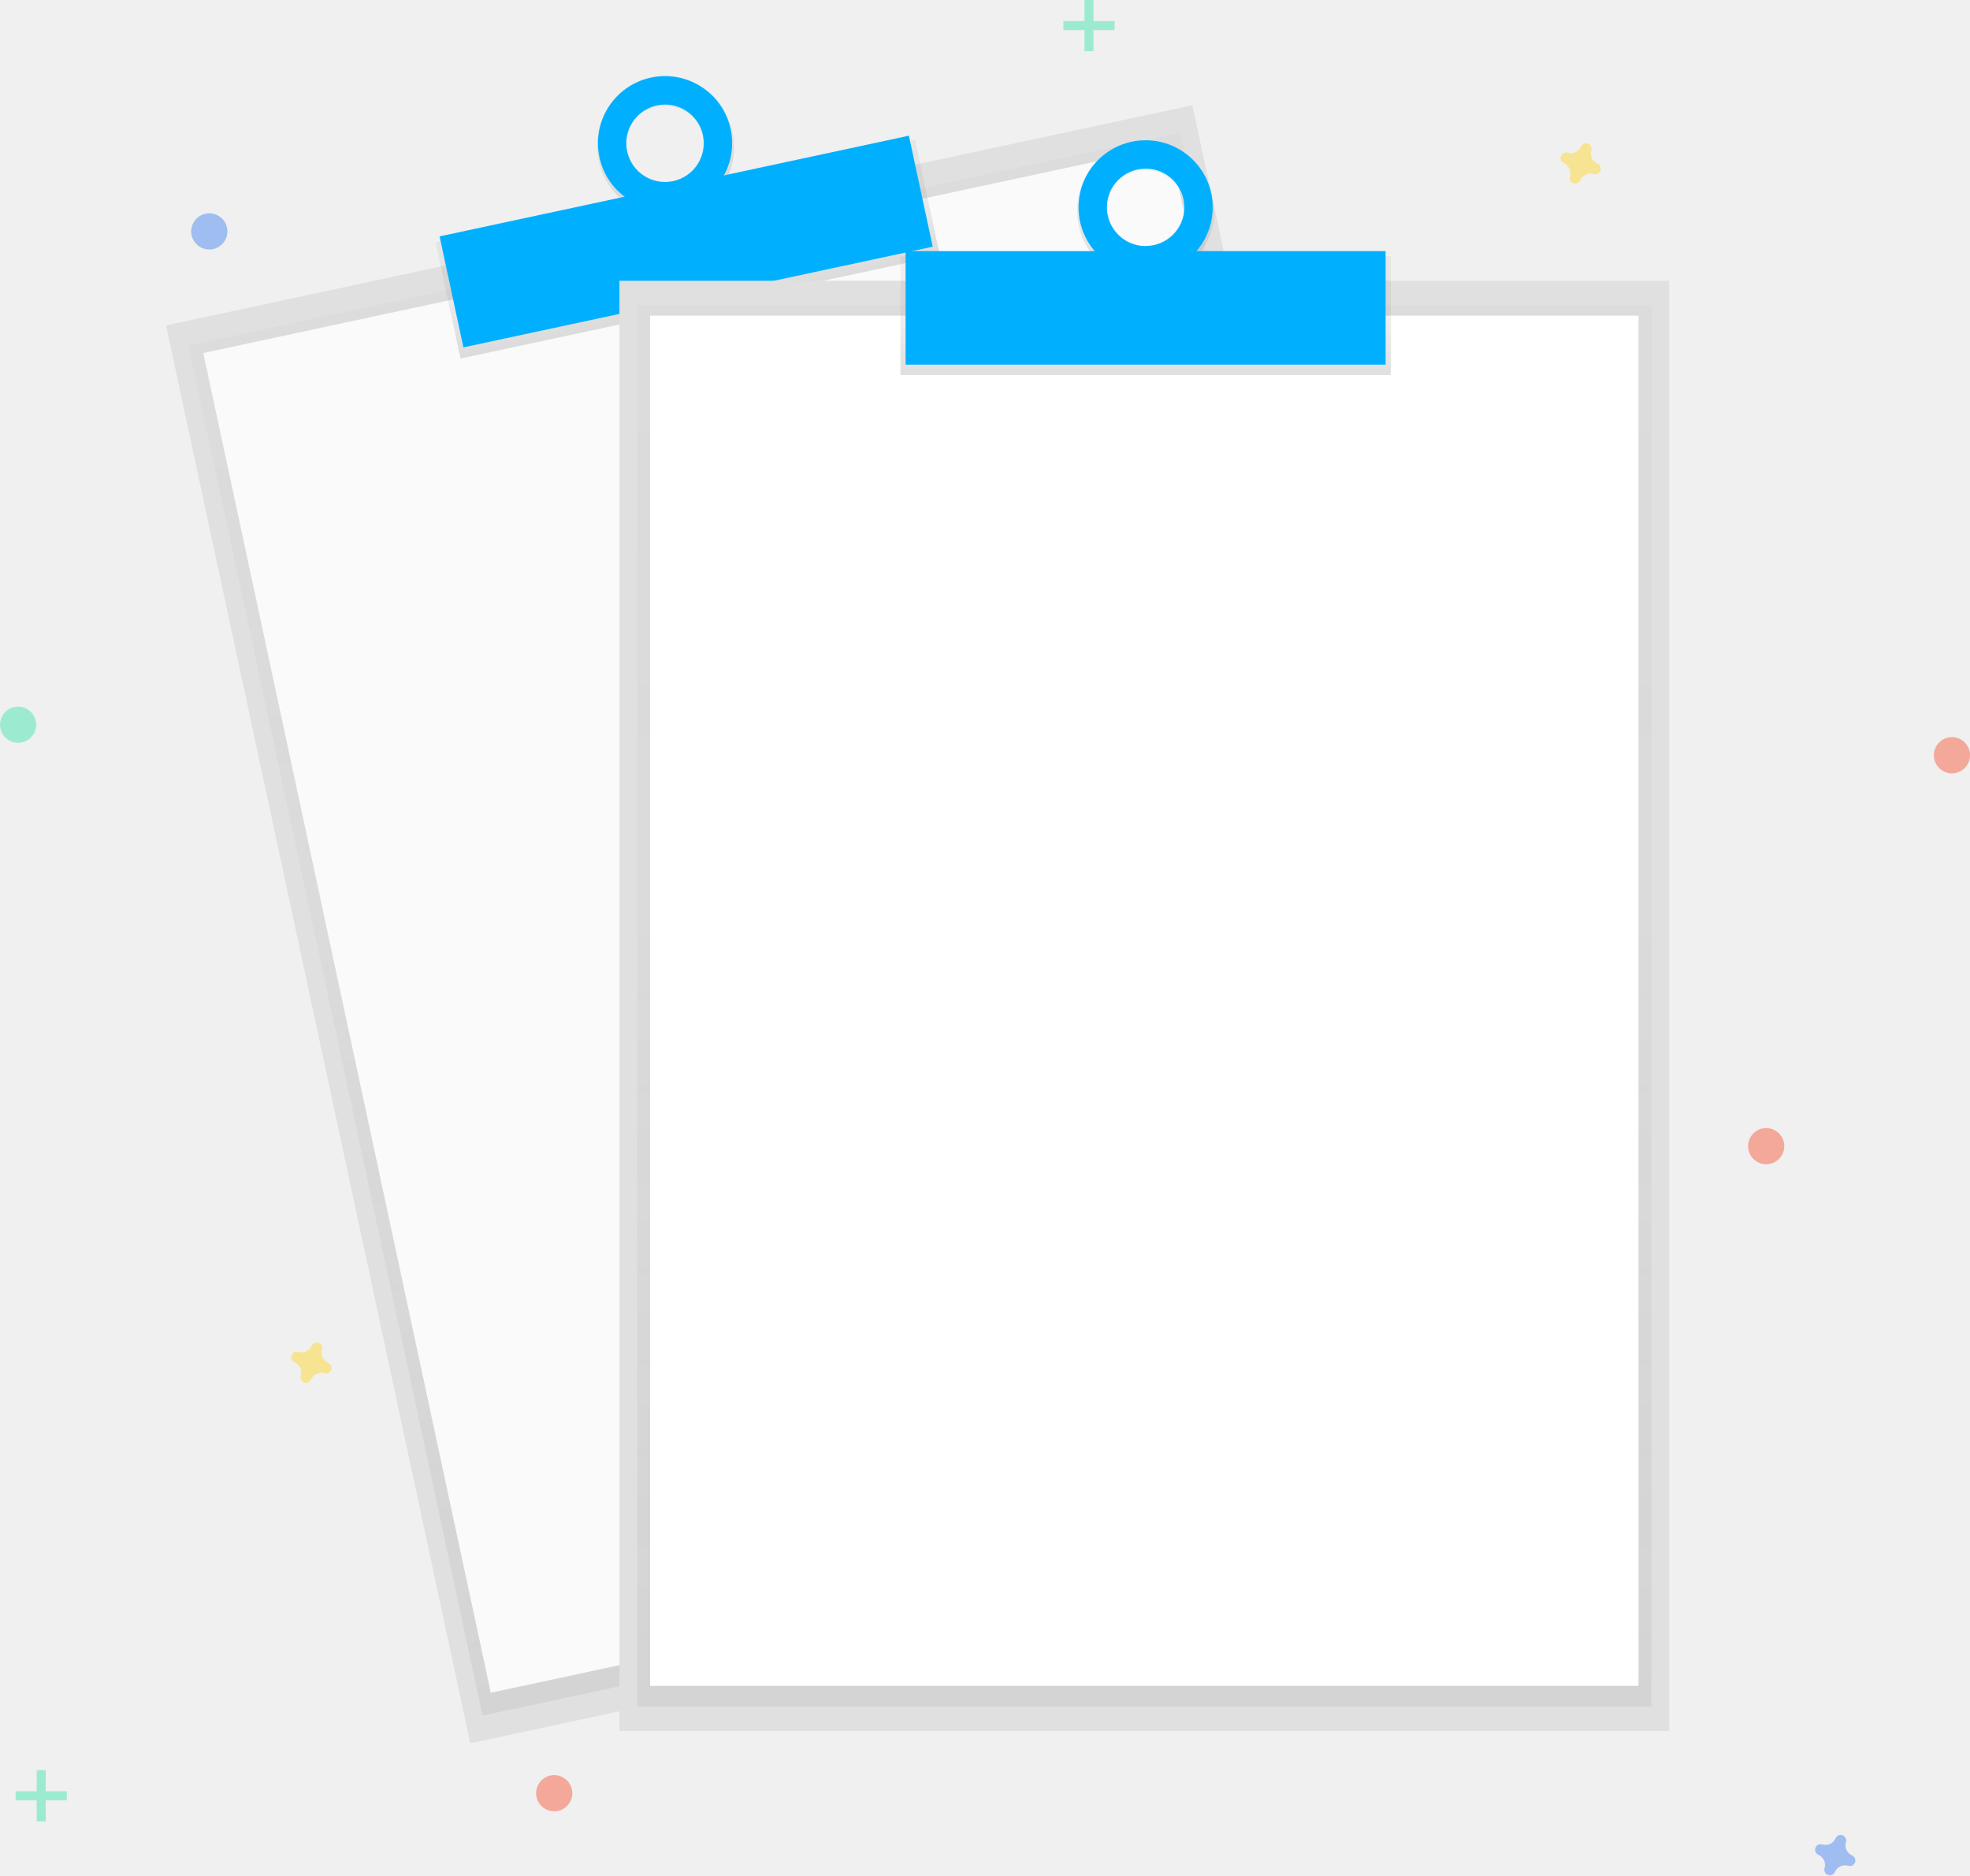
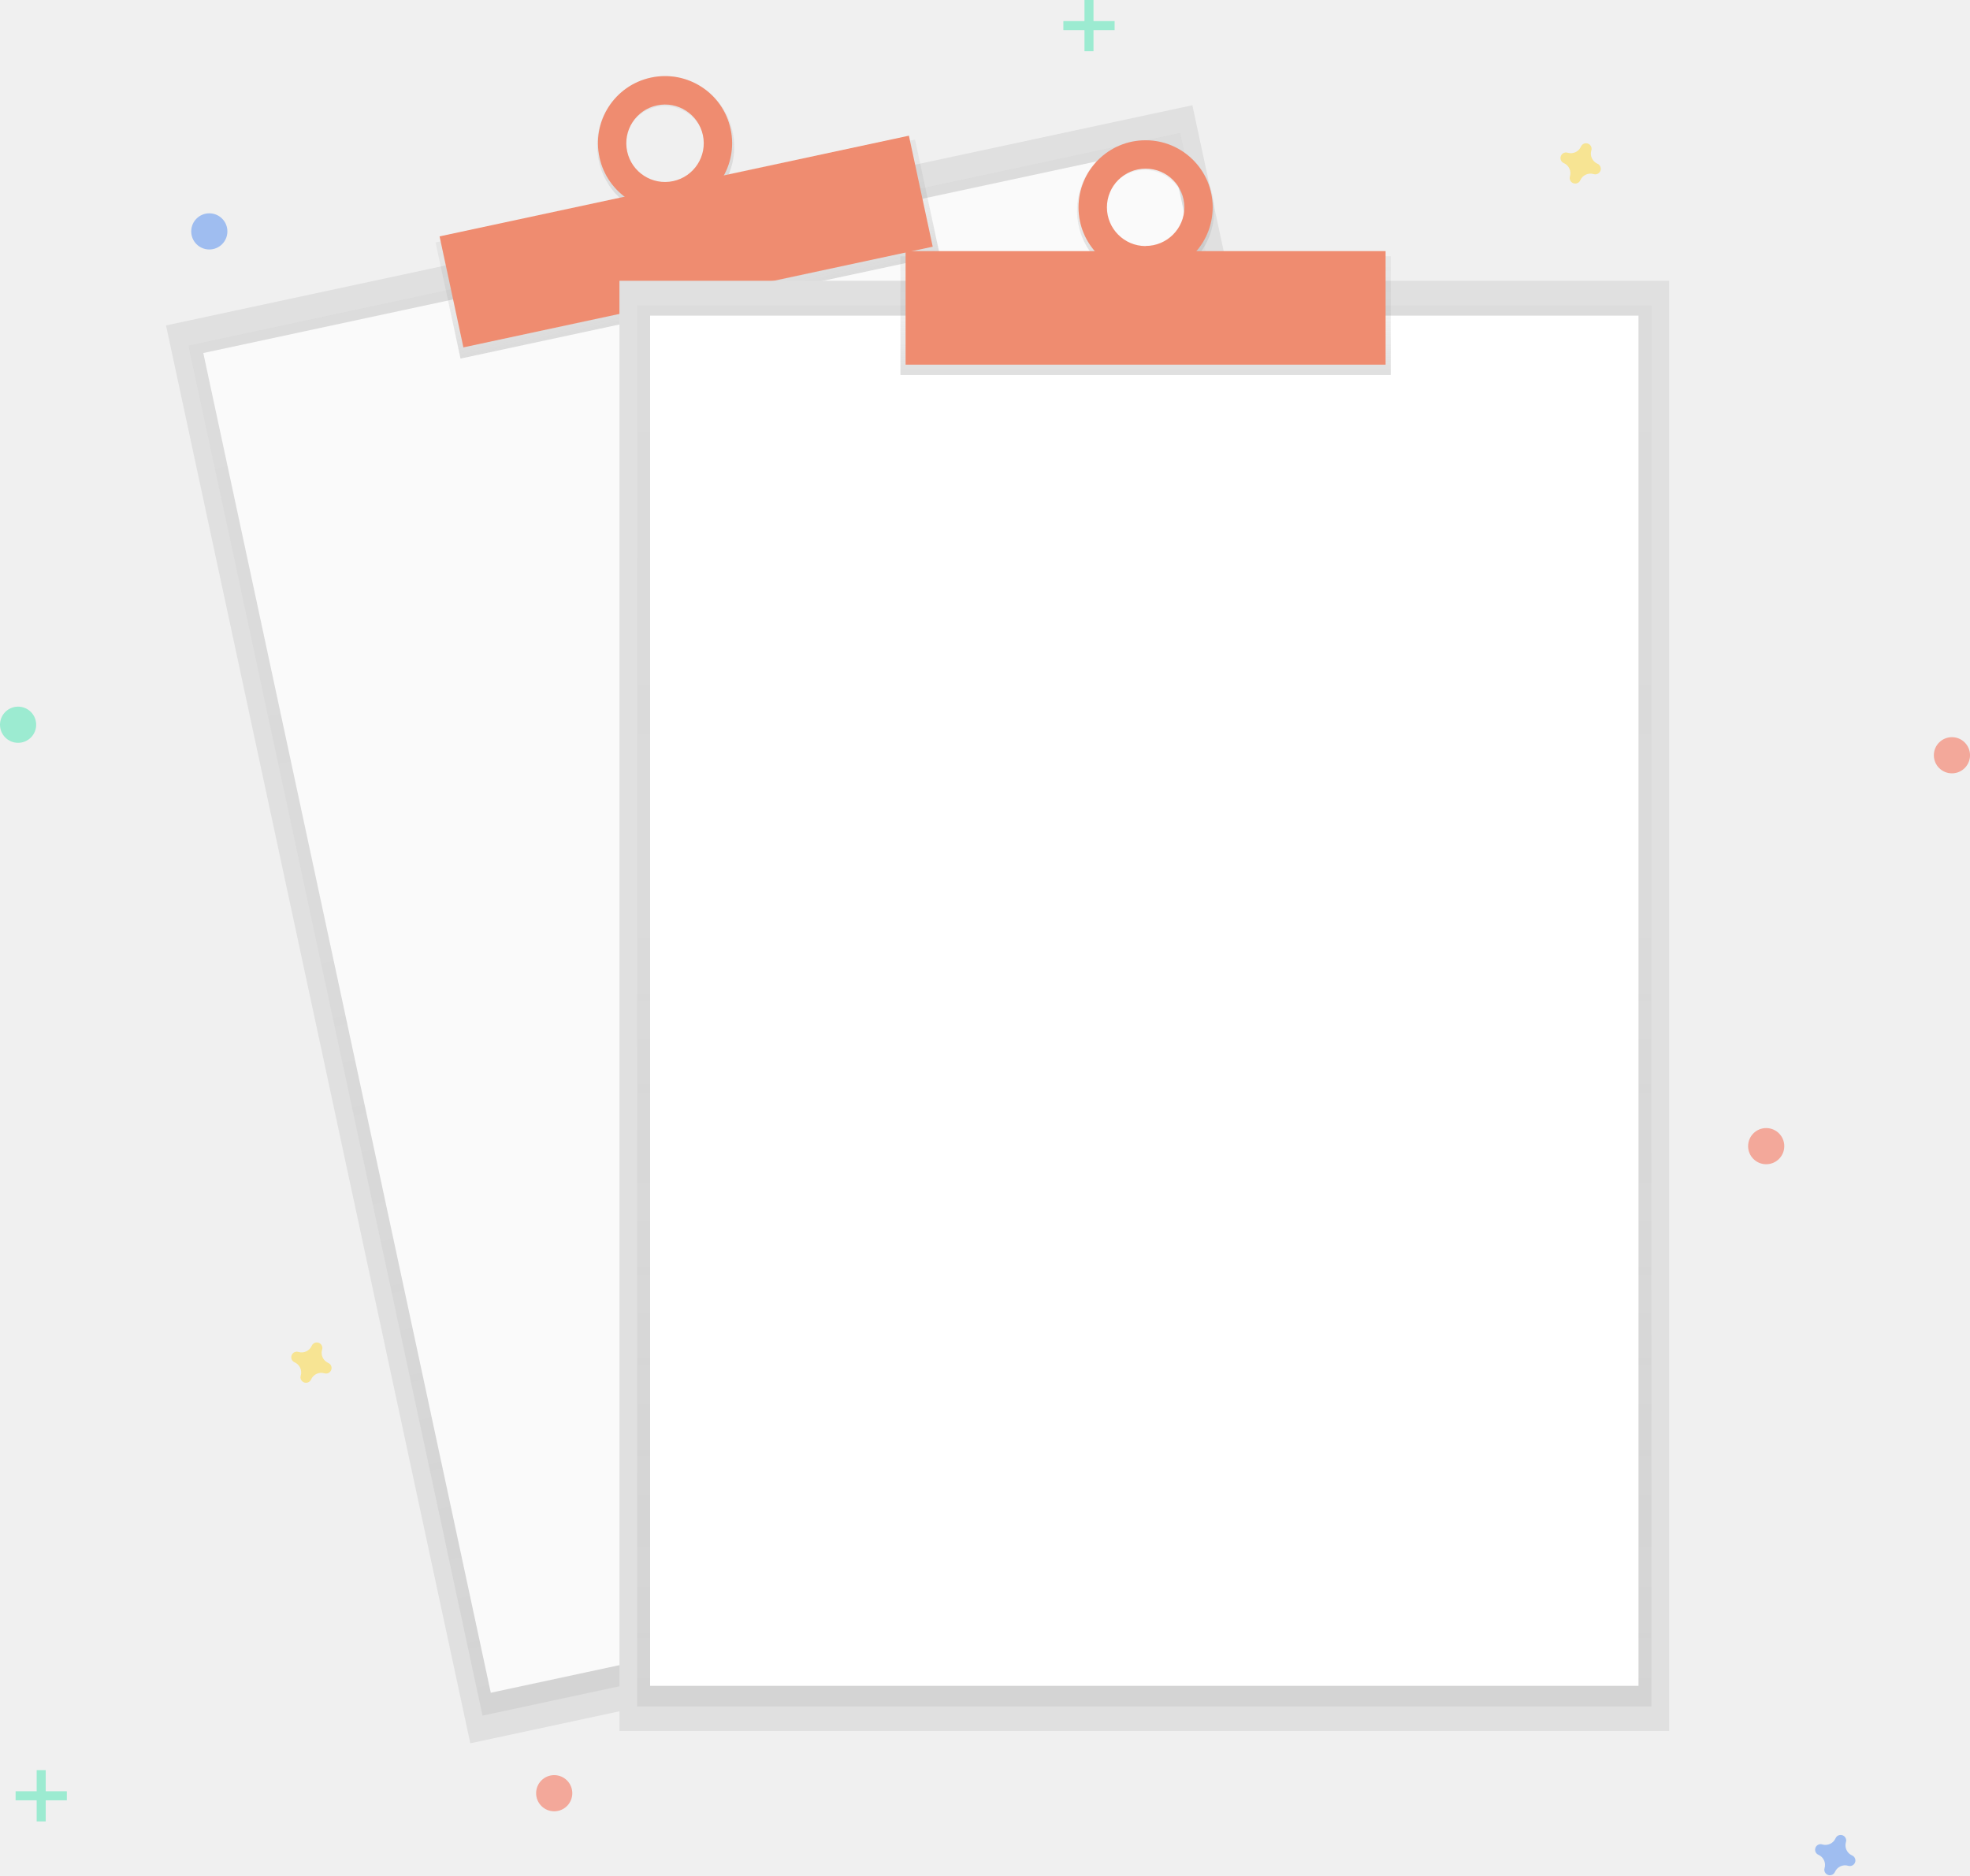
<svg xmlns="http://www.w3.org/2000/svg" xmlns:xlink="http://www.w3.org/1999/xlink" id="f20e0c25-d928-42cc-98d1-13cc230663ea" data-name="Layer 1" width="820.16" height="780.81" viewBox="0 0 820.16 780.81">
  <defs>
    <linearGradient id="07332201-7176-49c2-9908-6dc4a39c4716" x1="539.63" y1="734.6" x2="539.63" y2="151.19" gradientTransform="translate(-3.62 1.57)" gradientUnits="userSpaceOnUse">
      <stop offset="0" stop-color="gray" stop-opacity="0.25" />
      <stop offset="0.54" stop-color="gray" stop-opacity="0.12" />
      <stop offset="1" stop-color="gray" stop-opacity="0.1" />
    </linearGradient>
    <linearGradient id="0ee1ab3f-7ba2-4205-9d4a-9606ad702253" x1="540.17" y1="180.2" x2="540.17" y2="130.75" gradientTransform="translate(-63.92 7.85)" xlink:href="#07332201-7176-49c2-9908-6dc4a39c4716" />
    <linearGradient id="abca9755-bed1-4a97-b027-7f02ee3ffa09" x1="540.17" y1="140.86" x2="540.17" y2="82.43" gradientTransform="translate(-84.51 124.6) rotate(-12.11)" xlink:href="#07332201-7176-49c2-9908-6dc4a39c4716" />
    <linearGradient id="2632d424-e666-4ee4-9508-a494957e14ab" x1="476.4" y1="710.53" x2="476.4" y2="127.12" gradientTransform="matrix(1, 0, 0, 1, 0, 0)" xlink:href="#07332201-7176-49c2-9908-6dc4a39c4716" />
    <linearGradient id="97571ef7-1c83-4e06-b701-c2e47e77dca3" x1="476.94" y1="156.13" x2="476.94" y2="106.68" gradientTransform="matrix(1, 0, 0, 1, 0, 0)" xlink:href="#07332201-7176-49c2-9908-6dc4a39c4716" />
    <linearGradient id="7d32e13e-a0c7-49c4-af0e-066a2f8cb76e" x1="666.86" y1="176.39" x2="666.86" y2="117.95" gradientTransform="matrix(1, 0, 0, 1, 0, 0)" xlink:href="#07332201-7176-49c2-9908-6dc4a39c4716" />
  </defs>
  <rect x="317.5" y="142.55" width="437.02" height="603.82" transform="translate(-271.22 62.72) rotate(-12.11)" fill="#e0e0e0" />
  <g opacity="0.5">
    <rect x="324.89" y="152.76" width="422.25" height="583.41" transform="translate(-271.22 62.72) rotate(-12.11)" fill="url(#07332201-7176-49c2-9908-6dc4a39c4716)" />
  </g>
  <rect x="329.81" y="157.1" width="411.5" height="570.52" transform="translate(-270.79 62.58) rotate(-12.11)" fill="#fafafa" />
  <rect x="374.18" y="138.6" width="204.14" height="49.45" transform="translate(-213.58 43.93) rotate(-12.11)" fill="url(#0ee1ab3f-7ba2-4205-9d4a-9606ad702253)" />
  <path d="M460.93,91.9c-15.41,3.31-25.16,18.78-21.77,34.55s18.62,25.89,34,22.58,25.16-18.78,21.77-34.55S476.34,88.59,460.93,91.9ZM470.6,137A16.86,16.86,0,1,1,483.16,117,16.66,16.66,0,0,1,470.6,137Z" transform="translate(-189.92 -59.59)" fill="url(#abca9755-bed1-4a97-b027-7f02ee3ffa09)" />
-   <rect x="375.66" y="136.55" width="199.84" height="47.27" transform="translate(-212.94 43.72) rotate(-12.11)" fill="#00b0ff" />
-   <path d="M460.93,91.9a27.93,27.93,0,1,0,33.17,21.45A27.93,27.93,0,0,0,460.93,91.9ZM470.17,135a16.12,16.12,0,1,1,12.38-19.14A16.12,16.12,0,0,1,470.17,135Z" transform="translate(-189.92 -59.59)" fill="#00b0ff" />
+   <rect x="375.66" y="136.55" width="199.84" height="47.27" transform="translate(-212.94 43.72) rotate(-12.11)" fill="#ef8c70" />
+   <path d="M460.93,91.9a27.93,27.93,0,1,0,33.17,21.45A27.93,27.93,0,0,0,460.93,91.9ZM470.17,135a16.12,16.12,0,1,1,12.38-19.14A16.12,16.12,0,0,1,470.17,135Z" transform="translate(-189.92 -59.59)" fill="#ef8c70" />
  <rect x="257.89" y="116.91" width="437.02" height="603.82" fill="#e0e0e0" />
  <g opacity="0.5">
    <rect x="265.28" y="127.12" width="422.25" height="583.41" fill="url(#2632d424-e666-4ee4-9508-a494957e14ab)" />
  </g>
  <rect x="270.65" y="131.42" width="411.5" height="570.52" fill="#fff" />
  <rect x="374.87" y="106.68" width="204.14" height="49.45" fill="url(#97571ef7-1c83-4e06-b701-c2e47e77dca3)" />
  <path d="M666.86,118c-15.76,0-28.54,13.08-28.54,29.22s12.78,29.22,28.54,29.22,28.54-13.08,28.54-29.22S682.62,118,666.86,118Zm0,46.08a16.86,16.86,0,1,1,16.46-16.86A16.66,16.66,0,0,1,666.86,164Z" transform="translate(-189.92 -59.59)" fill="url(#7d32e13e-a0c7-49c4-af0e-066a2f8cb76e)" />
-   <rect x="377.02" y="104.56" width="199.84" height="47.27" fill="#00b0ff" />
-   <path d="M666.86,118a27.93,27.93,0,1,0,27.93,27.93A27.93,27.93,0,0,0,666.86,118Zm0,44.05A16.12,16.12,0,1,1,683,145.89,16.12,16.12,0,0,1,666.86,162Z" transform="translate(-189.92 -59.59)" fill="#00b0ff" />
+   <rect x="377.02" y="104.56" width="199.84" height="47.27" fill="#ef8c70" />
+   <path d="M666.86,118a27.93,27.93,0,1,0,27.93,27.93A27.93,27.93,0,0,0,666.86,118Zm0,44.05A16.12,16.12,0,1,1,683,145.89,16.12,16.12,0,0,1,666.86,162Z" transform="translate(-189.92 -59.59)" fill="#ef8c70" />
  <g opacity="0.5">
    <rect x="15.27" y="737.05" width="3.76" height="21.33" fill="#47e6b1" />
    <rect x="205.19" y="796.65" width="3.76" height="21.33" transform="translate(824.47 540.65) rotate(90)" fill="#47e6b1" />
  </g>
  <g opacity="0.5">
    <rect x="451.49" width="3.76" height="21.33" fill="#47e6b1" />
    <rect x="641.4" y="59.59" width="3.76" height="21.33" transform="translate(523.63 -632.62) rotate(90)" fill="#47e6b1" />
  </g>
  <path d="M961,832.15a4.61,4.61,0,0,1-2.57-5.57,2.22,2.22,0,0,0,.1-.51h0a2.31,2.31,0,0,0-4.15-1.53h0a2.22,2.22,0,0,0-.26.45,4.61,4.61,0,0,1-5.57,2.57,2.22,2.22,0,0,0-.51-.1h0a2.31,2.31,0,0,0-1.53,4.15h0a2.22,2.22,0,0,0,.45.26,4.61,4.61,0,0,1,2.57,5.57,2.22,2.22,0,0,0-.1.51h0a2.31,2.31,0,0,0,4.15,1.53h0a2.22,2.22,0,0,0,.26-.45,4.61,4.61,0,0,1,5.57-2.57,2.22,2.22,0,0,0,.51.1h0a2.31,2.31,0,0,0,1.53-4.15h0A2.22,2.22,0,0,0,961,832.15Z" transform="translate(-189.92 -59.59)" fill="#4d8af0" opacity="0.5" />
  <path d="M326.59,627.09a4.61,4.61,0,0,1-2.57-5.57,2.22,2.22,0,0,0,.1-.51h0a2.31,2.31,0,0,0-4.15-1.53h0a2.22,2.22,0,0,0-.26.45,4.61,4.61,0,0,1-5.57,2.57,2.22,2.22,0,0,0-.51-.1h0a2.31,2.31,0,0,0-1.53,4.15h0a2.22,2.22,0,0,0,.45.26,4.61,4.61,0,0,1,2.57,5.57,2.22,2.22,0,0,0-.1.51h0a2.31,2.31,0,0,0,4.15,1.53h0a2.22,2.22,0,0,0,.26-.45A4.61,4.61,0,0,1,325,631.4a2.22,2.22,0,0,0,.51.1h0a2.31,2.31,0,0,0,1.53-4.15h0A2.22,2.22,0,0,0,326.59,627.09Z" transform="translate(-189.92 -59.59)" fill="#fdd835" opacity="0.5" />
  <path d="M855,127.77a4.61,4.61,0,0,1-2.57-5.57,2.22,2.22,0,0,0,.1-.51h0a2.31,2.31,0,0,0-4.15-1.53h0a2.22,2.22,0,0,0-.26.45,4.61,4.61,0,0,1-5.57,2.57,2.22,2.22,0,0,0-.51-.1h0a2.31,2.31,0,0,0-1.53,4.15h0a2.22,2.22,0,0,0,.45.26,4.61,4.61,0,0,1,2.57,5.57,2.22,2.22,0,0,0-.1.51h0a2.31,2.31,0,0,0,4.15,1.53h0a2.22,2.22,0,0,0,.26-.45,4.61,4.61,0,0,1,5.57-2.57,2.22,2.22,0,0,0,.51.1h0a2.31,2.31,0,0,0,1.53-4.15h0A2.22,2.22,0,0,0,855,127.77Z" transform="translate(-189.92 -59.59)" fill="#fdd835" opacity="0.5" />
  <circle cx="812.64" cy="314.47" r="7.53" fill="#f55f44" opacity="0.5" />
  <circle cx="230.73" cy="746.65" r="7.53" fill="#f55f44" opacity="0.5" />
  <circle cx="735.31" cy="477.23" r="7.53" fill="#f55f44" opacity="0.5" />
  <circle cx="87.14" cy="96.35" r="7.53" fill="#4d8af0" opacity="0.5" />
  <circle cx="7.53" cy="301.76" r="7.53" fill="#47e6b1" opacity="0.5" />
</svg>
